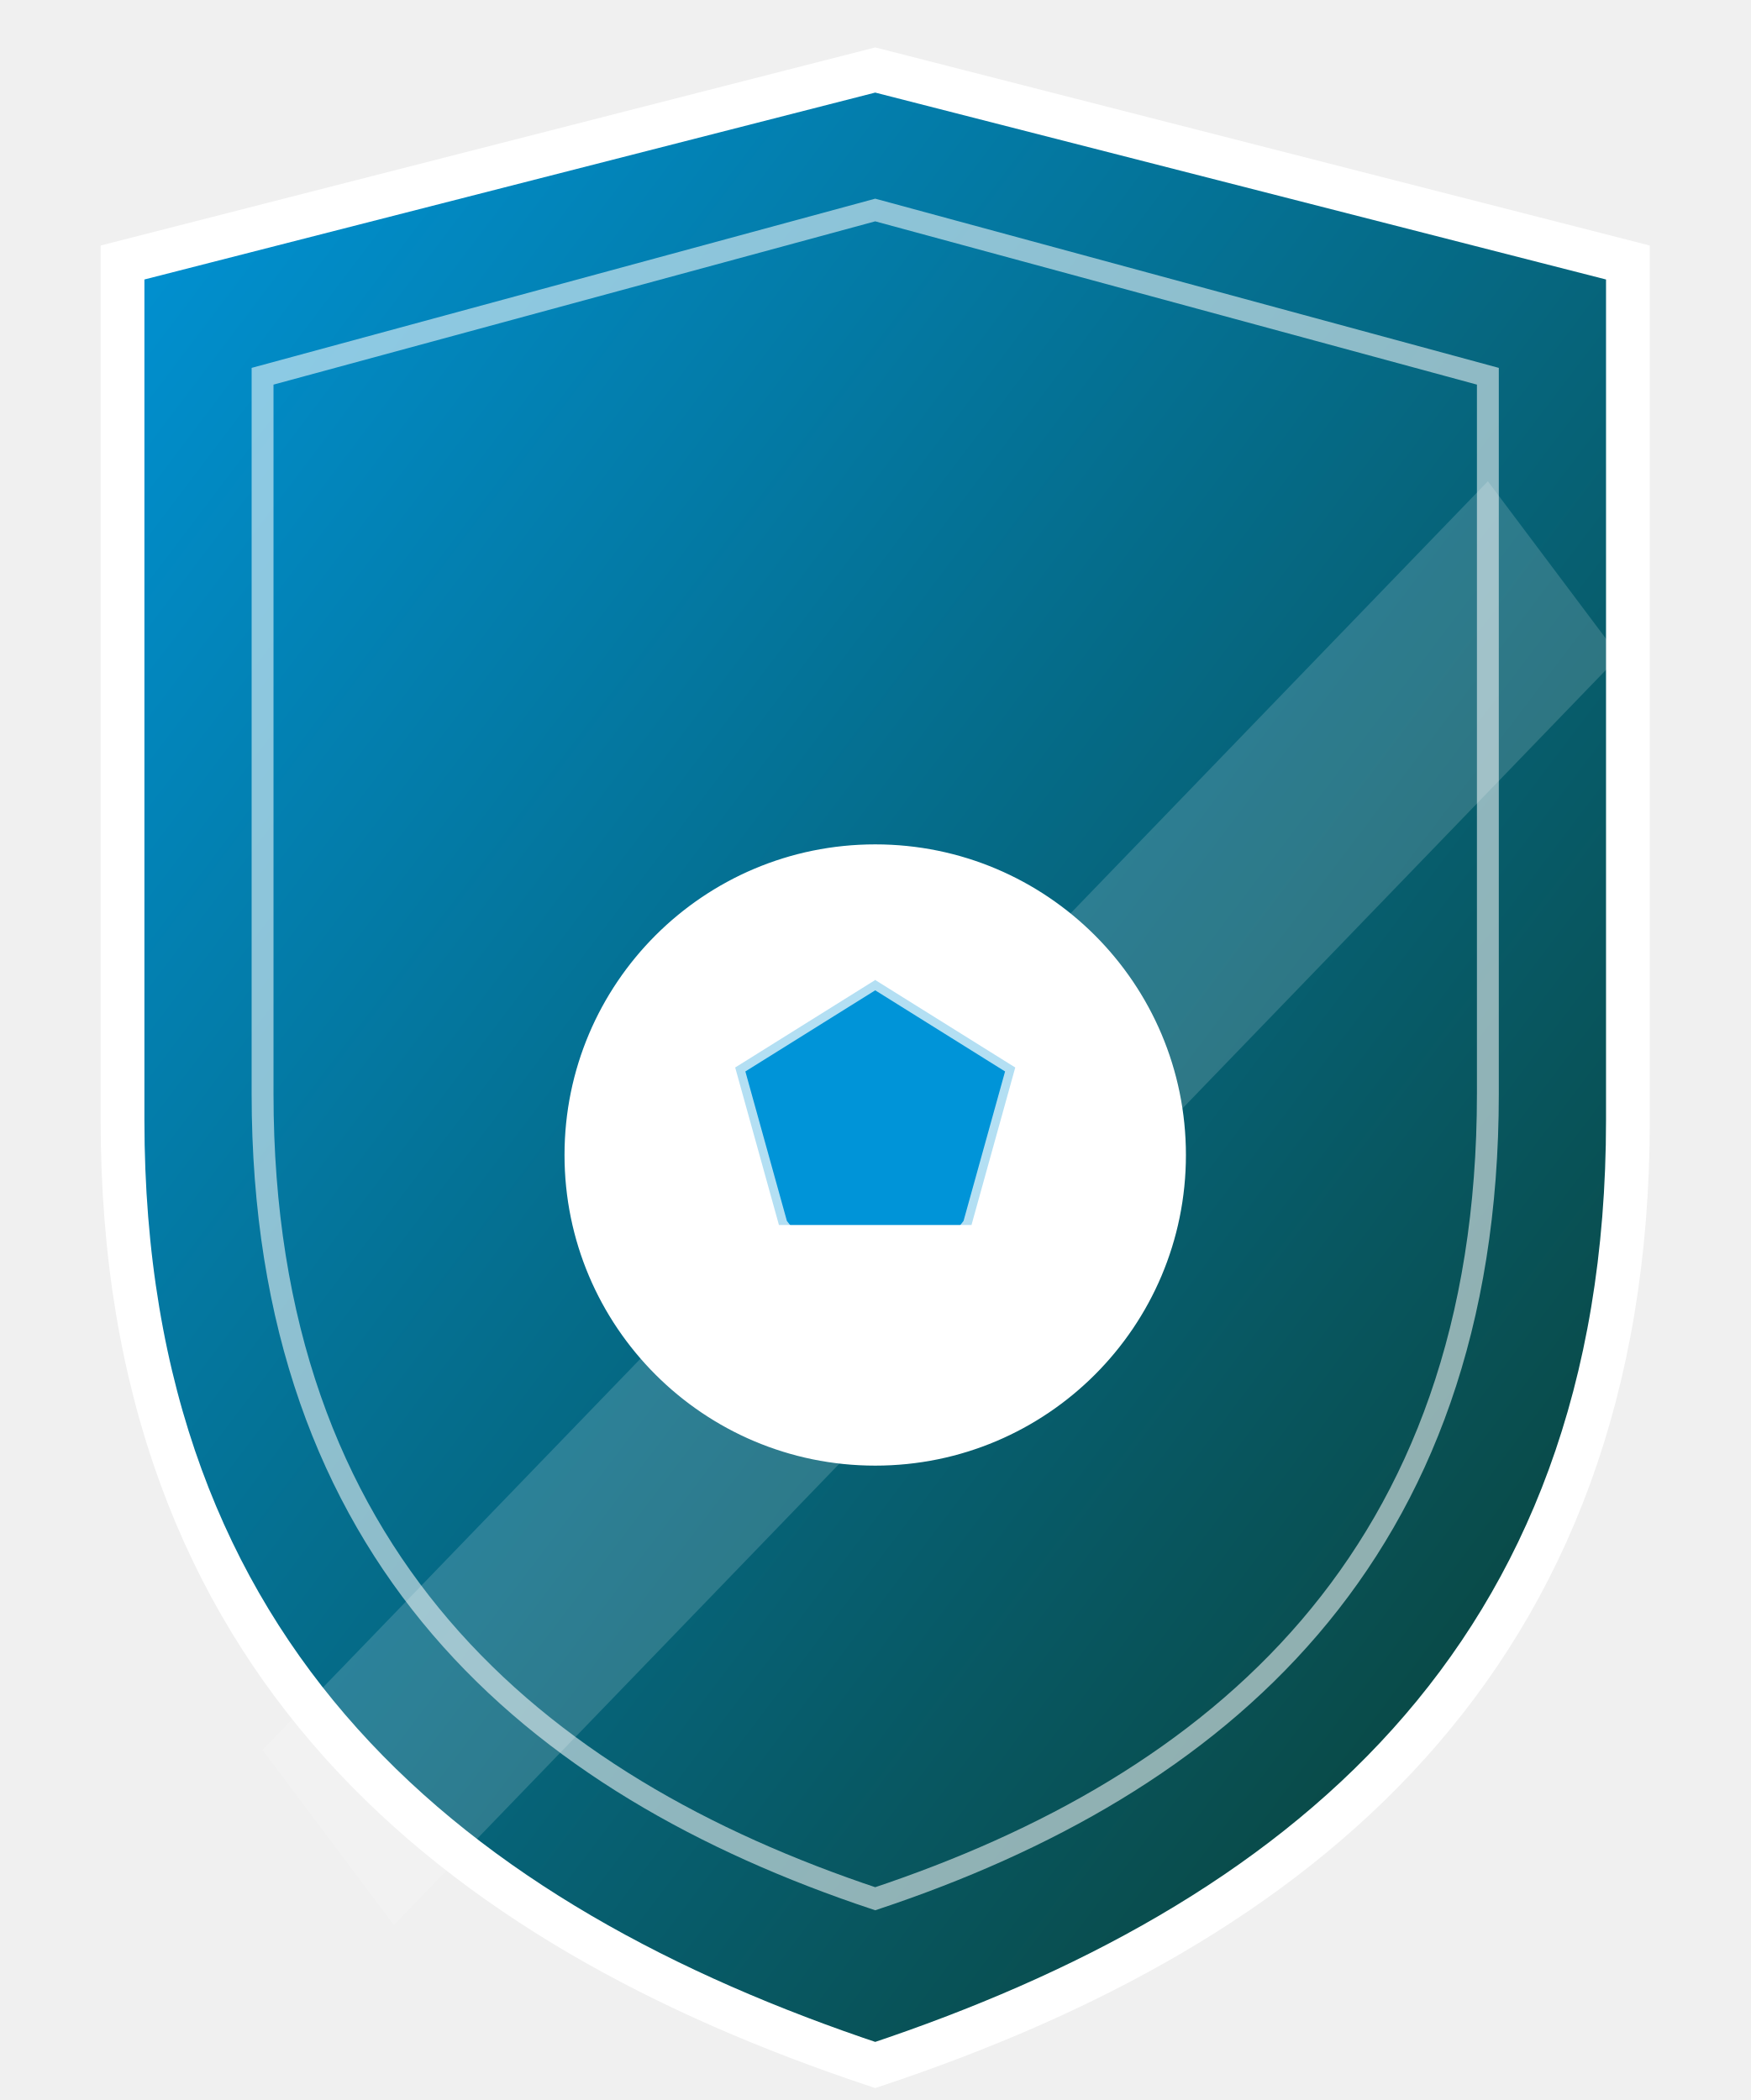
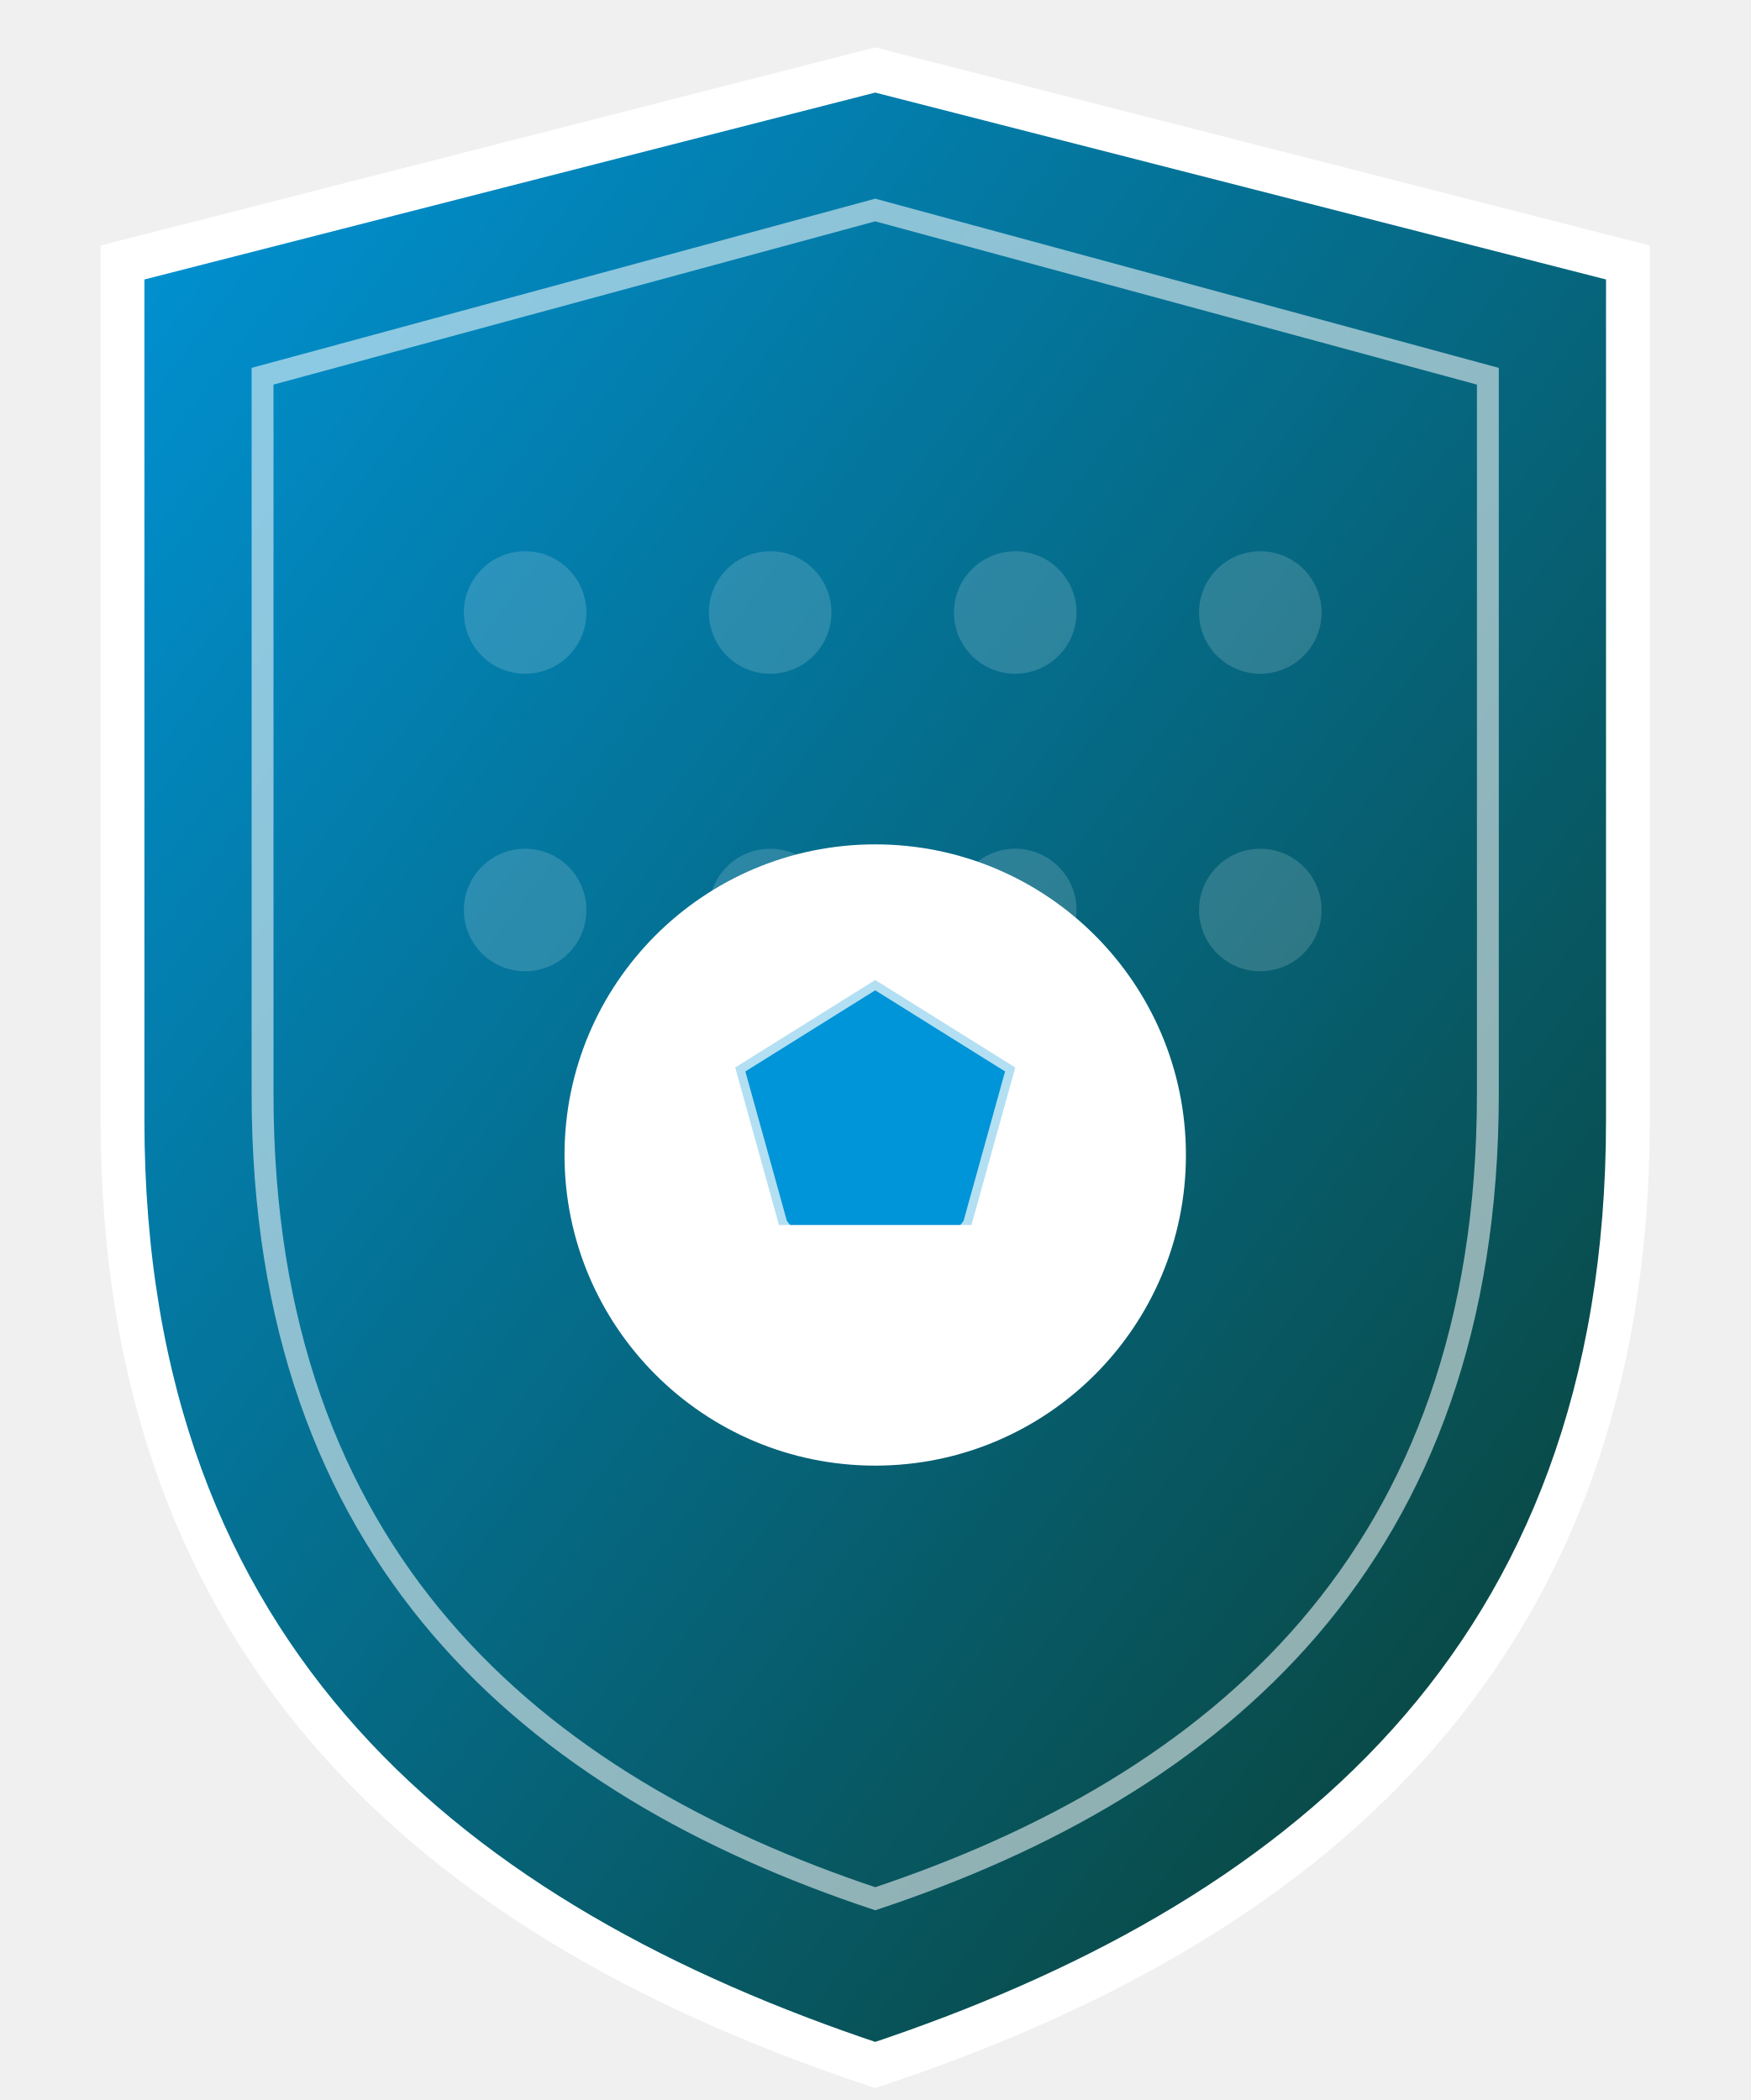
<svg xmlns="http://www.w3.org/2000/svg" viewBox="0 0 200 240" role="img" aria-label="Abstract club crest illustration">
  <defs>
    <linearGradient id="g" x1="0" y1="0" x2="1" y2="1">
      <stop offset="0" stop-color="#0094D8" />
      <stop offset="1" stop-color="#0B3D2E" />
    </linearGradient>
  </defs>
  <path d="M100 8 L186 30 V128 C186 190 148 220 100 236 C52 220 14 190 14 128 V30 Z" fill="url(#g)" stroke="#FFFFFF" stroke-width="5" />
  <path d="M100 24 L170 43 V125 C170 178 139 204 100 217 C61 204 30 178 30 125 V43 Z" fill="none" stroke="#FFFFFF" stroke-width="2.5" opacity=".55" />
-   <path d="M30 200 L170 55 L185 75 L45 220 Z" fill="#FFFFFF" opacity=".16" />
+   <circle cx="60" cy="70" r="7" fill="#FFFFFF" opacity=".16" />
+   <circle cx="88" cy="70" r="7" fill="#FFFFFF" opacity=".16" />
+   <circle cx="116" cy="70" r="7" fill="#FFFFFF" opacity=".16" />
+   <circle cx="144" cy="70" r="7" fill="#FFFFFF" opacity=".16" />
+   <circle cx="60" cy="104" r="7" fill="#FFFFFF" opacity=".16" />
+   <circle cx="88" cy="104" r="7" fill="#FFFFFF" opacity=".16" />
+   <circle cx="116" cy="104" r="7" fill="#FFFFFF" opacity=".16" />
+   <circle cx="144" cy="104" r="7" fill="#FFFFFF" opacity=".16" />
  <circle cx="100" cy="132" r="34" fill="#FFFFFF" stroke="#FFFFFF" stroke-width="3" />
  <path d="M100 112 L116 122 L111 140 L89 140 L84 122 Z" fill="#0094D8" />
  <path d="M100 112 L84 122 L70 116 M100 112 L116 122 L130 116 M84 122 L89 140 L76 150 M111 140 L116 122 L130 116 M89 140 L100 154 L111 140 M76 150 L100 154 L124 150" fill="none" stroke="#FFFFFF" stroke-width="2" opacity=".7" />
  <path d="M76 150 L70 116 M124 150 L130 116" stroke="#FFFFFF" stroke-width="2" opacity=".4" fill="none" />
</svg>
